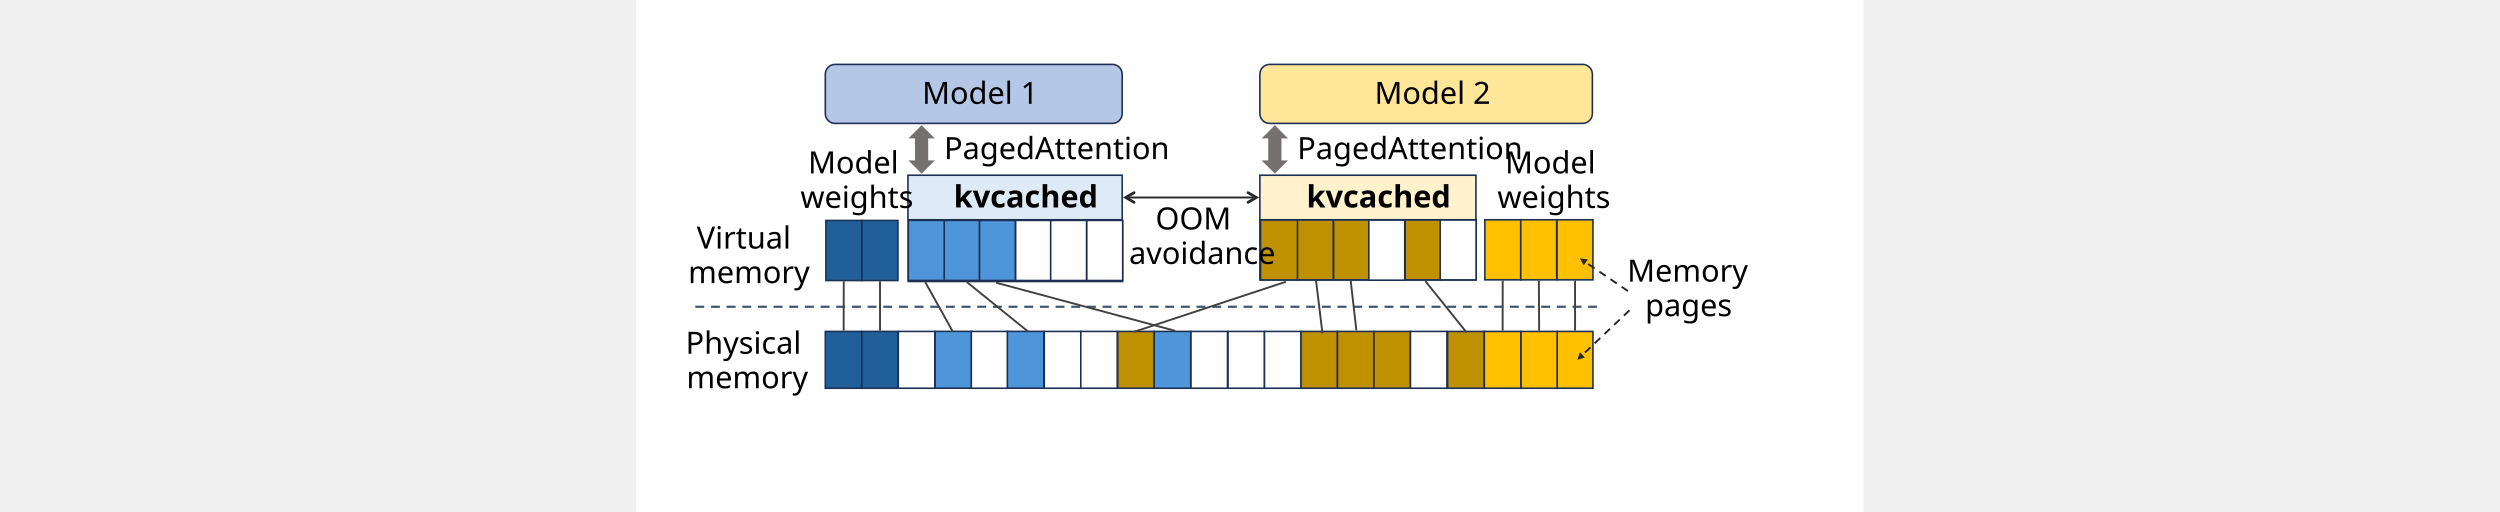
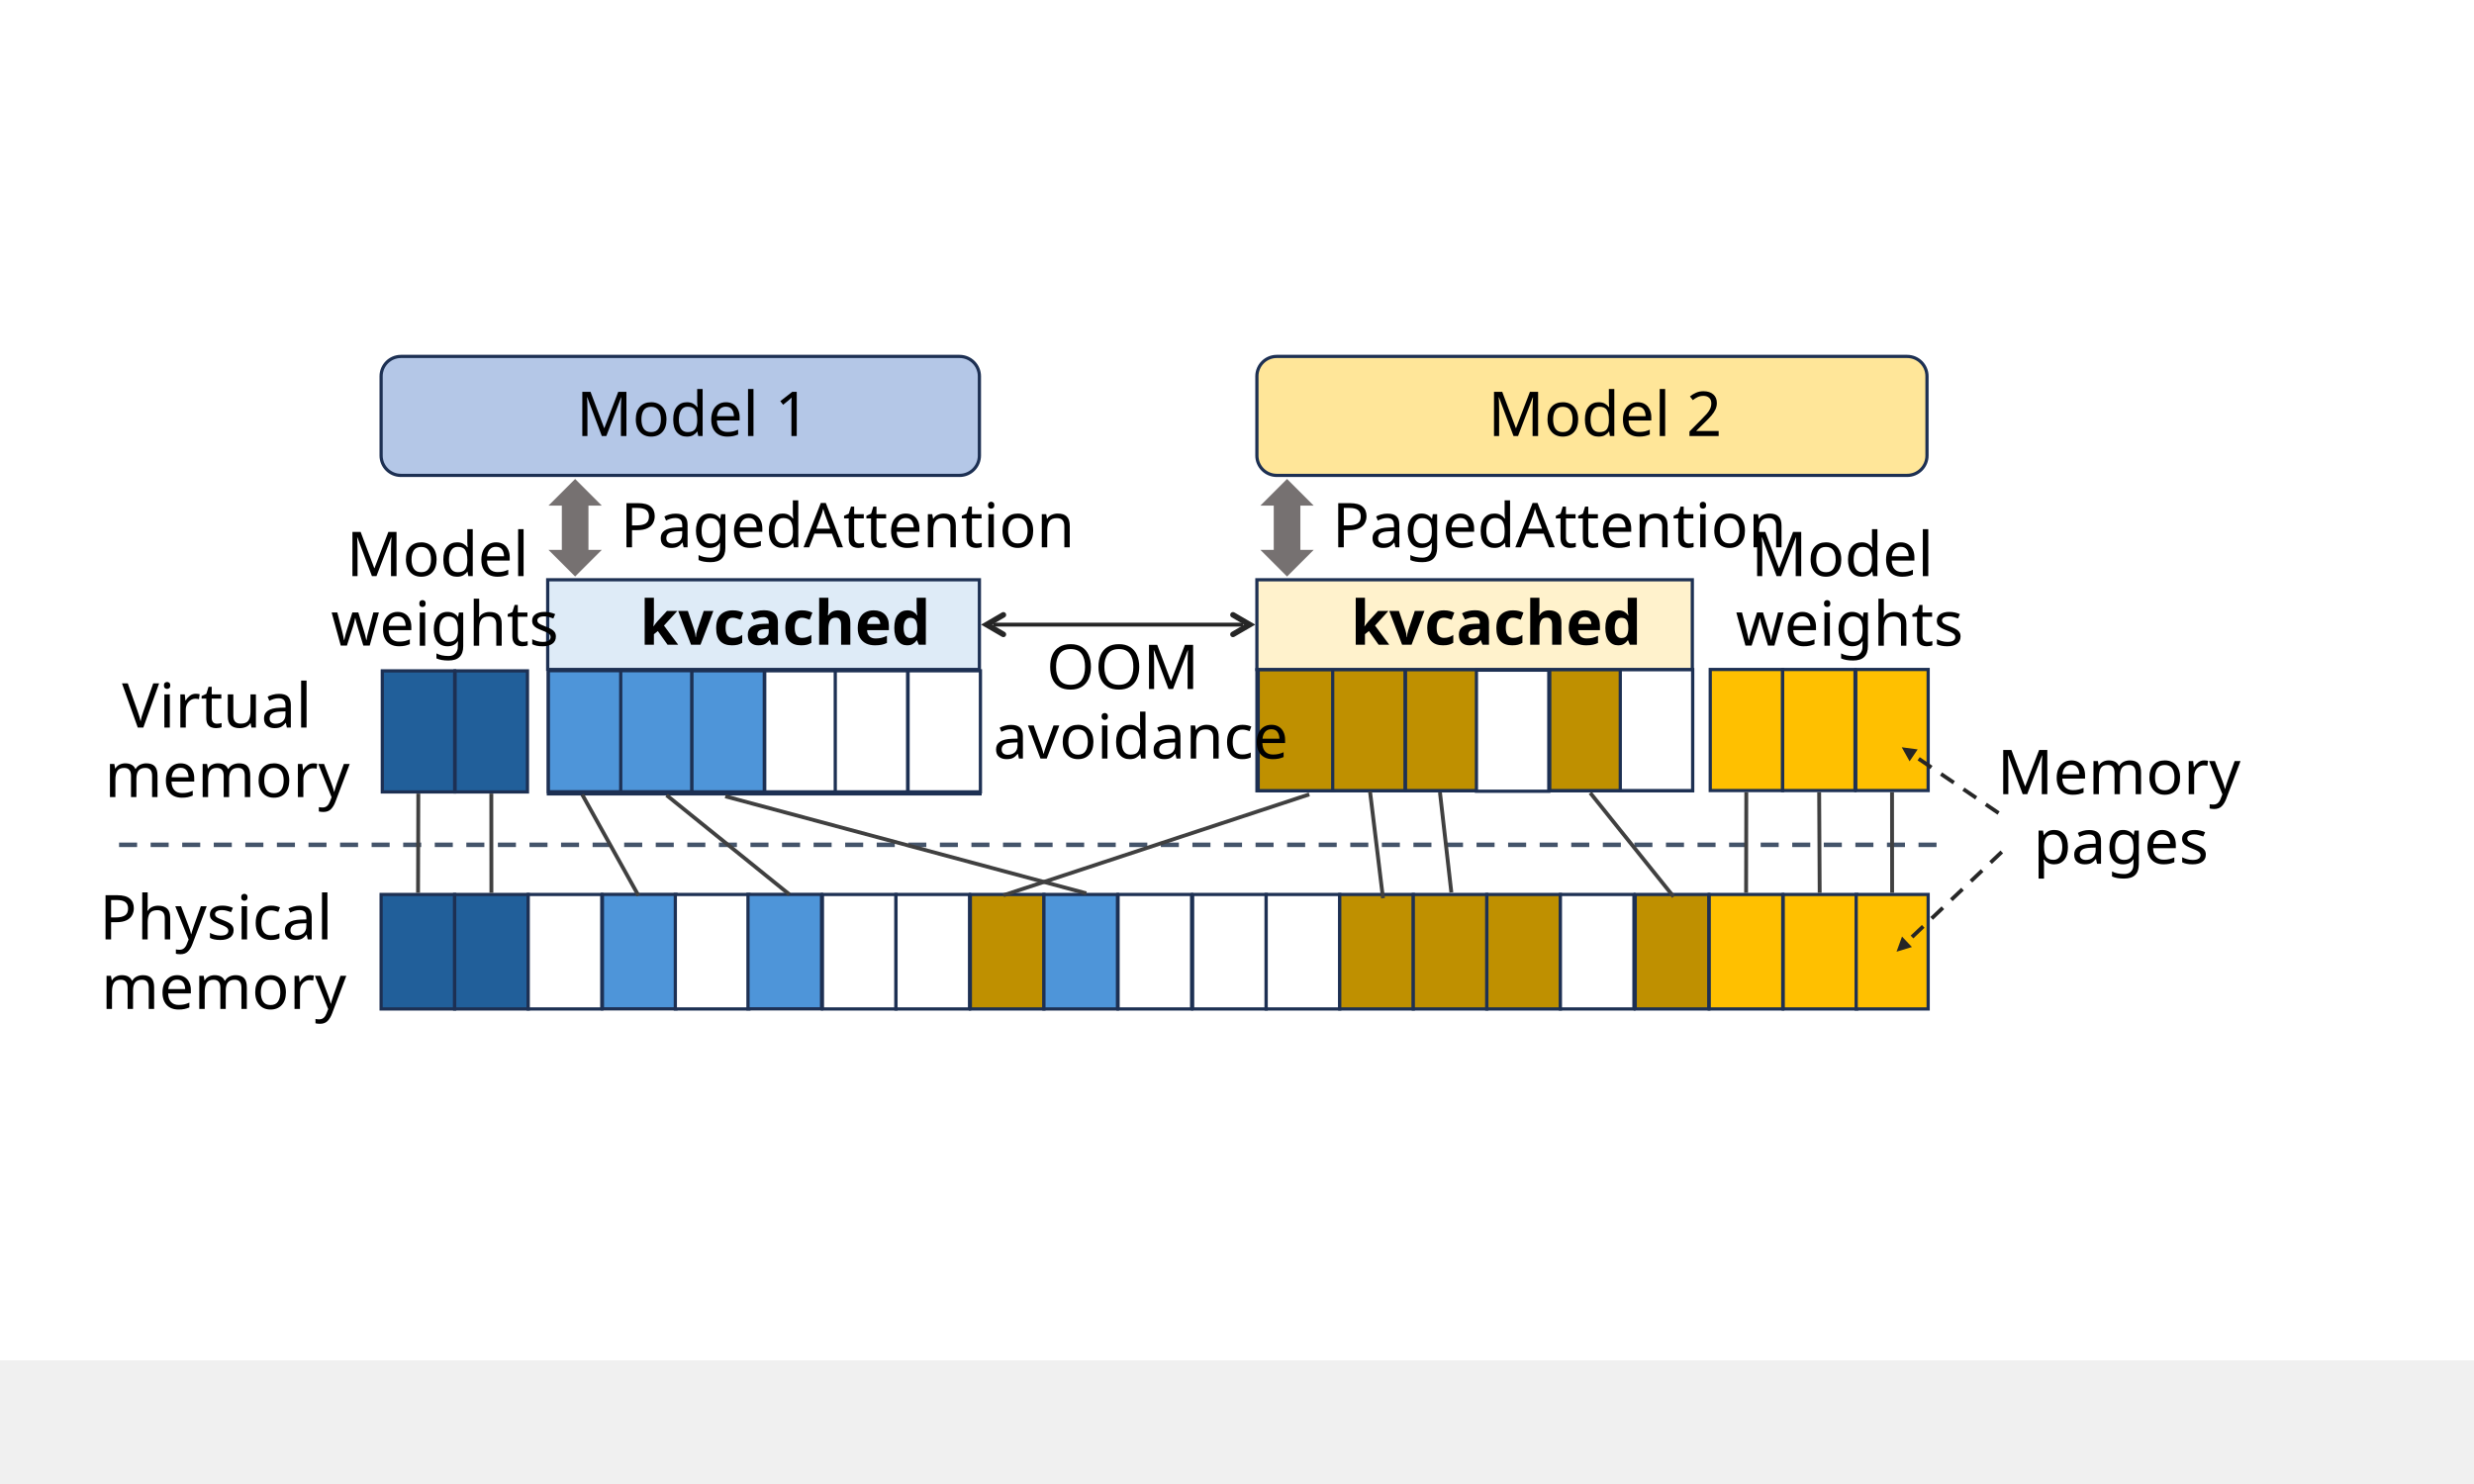
- <svg xmlns="http://www.w3.org/2000/svg" version="1.1" width="826" height="169" viewBox="0 100 960 400">
+ <svg xmlns="http://www.w3.org/2000/svg" version="1.1" width="900" height="540" viewBox="0 100 960 400">
  <defs>
    <clipPath id="clip_0">
      <path transform="matrix(1,0,0,-1,0,540)" d="M0 0H960V540H0Z" />
    </clipPath>
    <clipPath id="clip_1">
      <path transform="matrix(1,0,0,-1,0,540)" d="M146.26 341.851H381.668V391.285H146.26Z" />
    </clipPath>
    <clipPath id="clip_2">
      <path transform="matrix(1,0,0,-1,0,540)" d="M151.32 345.914H376.608V386.203H151.32Z" />
    </clipPath>
    <clipPath id="clip_3">
      <path transform="matrix(1,0,0,-1,0,540)" d="M0 0H960V540H0Z" />
    </clipPath>
    <clipPath id="clip_4">
      <path transform="matrix(1,0,0,-1,0,540)" d="M486.096 341.851H749.368V391.285H486.096Z" />
    </clipPath>
    <clipPath id="clip_5">
      <path transform="matrix(1,0,0,-1,0,540)" d="M491.156 345.914H744.308V386.203H491.156Z" />
    </clipPath>
    <clipPath id="clip_6">
      <path transform="matrix(1,0,0,-1,0,540)" d="M0 0H960V540H0Z" />
    </clipPath>
    <clipPath id="clip_7">
      <path transform="matrix(1,0,0,-1,0,540)" d="M210.9 266.524H381.668V304.595H210.9Z" />
    </clipPath>
    <clipPath id="clip_8">
      <path transform="matrix(1,0,0,-1,0,540)" d="M213.706 264.905H378.863V305.194H213.706Z" />
    </clipPath>
    <clipPath id="clip_9">
      <path transform="matrix(1,0,0,-1,0,540)" d="M486.096 266.524H658.304V304.595H486.096Z" />
    </clipPath>
    <clipPath id="clip_10">
      <path transform="matrix(1,0,0,-1,0,540)" d="M488.901 264.905H655.499V305.194H488.901Z" />
    </clipPath>
    <clipPath id="clip_11">
      <path transform="matrix(1,0,0,-1,0,540)" d="M0 0H960V540H0Z" />
    </clipPath>
  </defs>
  <g clip-path="url(#clip_0)">
    <path transform="matrix(1,0,0,-1,0,540)" d="M0 0H960V540H0Z" fill="#ffffff" />
    <path transform="matrix(1,0,0,1,46.20004,339.9064)" stroke-width="1.75" stroke-linecap="butt" stroke-dasharray="7,5.25" stroke-linejoin="round" fill="none" stroke="#44546a" d="M0 0H708.6" />
  </g>
  <g clip-path="url(#clip_1)">
    <path transform="matrix(1,0,0,-1,0,540)" d="M155.583 389.66H372.346C376.597 389.66 380.043 386.214 380.043 381.962V351.173C380.043 346.922 376.597 343.476 372.346 343.476H155.583C151.332 343.476 147.885 346.922 147.885 351.173V381.962C147.885 386.214 151.332 389.66 155.583 389.66ZM155.583 389.66" fill="#b4c7e7" />
    <path transform="matrix(1,0,0,1,147.8852,150.34)" stroke-width="1.25" stroke-linecap="butt" stroke-miterlimit="8" stroke-linejoin="miter" fill="none" stroke="#1d3053" d="M7.698 0H224.461C228.712 0 232.158 3.446 232.158 7.698V38.487C232.158 42.738 228.712 46.184 224.461 46.184H7.698C3.446 46.184 0 42.738 0 38.487V7.698C0 3.446 3.446 0 7.698 0ZM7.698 0" />
  </g>
  <g clip-path="url(#clip_2)">
    <text xml:space="preserve" transform="matrix(1 0 -0 1 223.6342 181.2309)" font-size="24" font-family="TimesNewRomanPSMT">
      <tspan y="0" x="0 21.341 33.341 45.341 55.992 62.659 68.659">Model 1</tspan>
    </text>
  </g>
  <g clip-path="url(#clip_3)">
    <path transform="matrix(1,0,0,-1,0,540)" d="M212.843 331.759 223.177 342.092 233.509 331.759H228.343V314.562H233.509L223.177 304.229 212.843 314.562H218.01V331.759ZM212.843 331.759" fill="#767171" />
    <text xml:space="preserve" transform="matrix(1 0 -0 1 240.7602 224.4384)" font-size="24" font-family="TimesNewRomanPSMT">
      <tspan y="0" x="0 13.349 24 36 46.651 58.651 75.984 82.651 89.318 99.97 111.97 118.637 125.304 137.304">PagedAttention</tspan>
    </text>
  </g>
  <g clip-path="url(#clip_4)">
    <path transform="matrix(1,0,0,-1,0,540)" d="M495.418 389.66H740.045C744.297 389.66 747.743 386.214 747.743 381.962V351.173C747.743 346.922 744.297 343.476 740.045 343.476H495.418C491.167 343.476 487.721 346.922 487.721 351.173V381.962C487.721 386.214 491.167 389.66 495.418 389.66ZM495.418 389.66" fill="#ffe699" />
    <path transform="matrix(1,0,0,1,487.7206,150.34)" stroke-width="1.25" stroke-linecap="butt" stroke-miterlimit="8" stroke-linejoin="miter" fill="none" stroke="#1d3053" d="M7.698 0H252.325C256.576 0 260.022 3.446 260.022 7.698V38.487C260.022 42.738 256.576 46.184 252.325 46.184H7.698C3.446 46.184 0 42.738 0 38.487V7.698C0 3.446 3.446 0 7.698 0ZM7.698 0" />
  </g>
  <g clip-path="url(#clip_5)">
    <text xml:space="preserve" transform="matrix(1 0 -0 1 577.4016 181.2309)" font-size="24" font-family="TimesNewRomanPSMT">
      <tspan y="0" x="0 21.341 33.341 45.341 55.992 62.659 68.659">Model 2</tspan>
    </text>
  </g>
  <g clip-path="url(#clip_6)">
    <path transform="matrix(1,0,0,-1,0,540)" d="M487.737 221.064H656.808V268.057H487.737Z" fill="#fff2cc" />
    <path transform="matrix(1,0,0,1,487.7371,271.9425)" stroke-width="1.25" stroke-linecap="butt" stroke-miterlimit="8" stroke-linejoin="miter" fill="none" stroke="#1d3053" d="M0 0H169.071V46.993H0Z" />
    <path transform="matrix(1,0,0,-1,0,540)" d="M489.09 331.759 499.423 342.092 509.756 331.759H504.59V314.562H509.756L499.423 304.229 489.09 314.562H494.257V331.759ZM489.09 331.759" fill="#767171" />
    <text xml:space="preserve" transform="matrix(1 0 -0 1 516.9563 224.4384)" font-size="24" font-family="TimesNewRomanPSMT">
      <tspan y="0" x="0 13.349 24 36 46.651 58.651 75.984 82.651 89.318 99.97 111.97 118.637 125.304 137.304">PagedAttention</tspan>
    </text>
    <path transform="matrix(1,0,0,-1,0,540)" d="M488.227 221.111H517.646V268.104H488.227Z" fill="#bf9000" />
    <path transform="matrix(1,0,0,1,488.2272,271.8958)" stroke-width="1.25" stroke-linecap="butt" stroke-miterlimit="8" stroke-linejoin="miter" fill="none" stroke="#1d3053" d="M0 0H29.419V46.993H0Z" />
    <path transform="matrix(1,0,0,-1,0,540)" d="M517.139 221.141H545.219V268.134H517.139Z" fill="#bf9000" />
    <path transform="matrix(1,0,0,1,517.1392,271.8661)" stroke-width="1.25" stroke-linecap="butt" stroke-miterlimit="8" stroke-linejoin="miter" fill="none" stroke="#1d3053" d="M0 0H28.08V46.993H0Z" />
    <path transform="matrix(1,0,0,-1,0,540)" d="M545.386 221.141H573.466V268.134H545.386Z" fill="#bf9000" />
    <path transform="matrix(1,0,0,1,545.3857,271.866)" stroke-width="1.25" stroke-linecap="butt" stroke-miterlimit="8" stroke-linejoin="miter" fill="none" stroke="#1d3053" d="M0 0H28.08V46.993H0Z" />
    <path transform="matrix(1,0,0,-1,0,540)" d="M601.354 221.141H629.434V268.134H601.354Z" fill="#bf9000" />
    <path transform="matrix(1,0,0,1,601.3542,271.866)" stroke-width="1.25" stroke-linecap="butt" stroke-miterlimit="8" stroke-linejoin="miter" fill="none" stroke="#1d3053" d="M0 0H28.08V46.993H0Z" />
    <path transform="matrix(1,0,0,-1,0,540)" d="M628.728 221.141H656.808V268.134H628.728Z" fill="#ffffff" />
    <path transform="matrix(1,0,0,1,628.7278,271.8661)" stroke-width="1.25" stroke-linecap="butt" stroke-miterlimit="8" stroke-linejoin="miter" fill="none" stroke="#1d3053" d="M0 0H28.08V46.993H0Z" />
    <path transform="matrix(1,0,0,-1,0,540)" d="M663.634 221.156H691.714V268.149H663.634Z" fill="#ffc000" />
    <path transform="matrix(1,0,0,1,663.634,271.851)" stroke-width="1.25" stroke-linecap="butt" stroke-miterlimit="8" stroke-linejoin="miter" fill="none" stroke="#1d3053" d="M0 0H28.08V46.993H0Z" />
    <path transform="matrix(1,0,0,-1,0,540)" d="M691.731 221.156H719.811V268.149H691.731Z" fill="#ffc000" />
    <path transform="matrix(1,0,0,1,691.7305,271.851)" stroke-width="1.25" stroke-linecap="butt" stroke-miterlimit="8" stroke-linejoin="miter" fill="none" stroke="#1d3053" d="M0 0H28.08V46.993H0Z" />
  </g>
  <g clip-path="url(#clip_7)">
    <path transform="matrix(1,0,0,-1,0,540)" d="M212.525 268.149H380.043V302.97H212.525Z" fill="#deebf7" />
    <path transform="matrix(1,0,0,1,212.5253,237.0302)" stroke-width="1.25" stroke-linecap="butt" stroke-miterlimit="8" stroke-linejoin="miter" fill="none" stroke="#1d3053" d="M0 0H167.518V34.821H0Z" />
  </g>
  <g clip-path="url(#clip_8)">
    <text xml:space="preserve" transform="matrix(1 0 -0 1 248.2843 262.2394)" font-size="24" font-family="TimesNewRomanPS" font-weight="bold">
      <tspan y="0" x="0 13.349 25.349 36 48 58.651 72 82.651">kvcached</tspan>
    </text>
  </g>
  <g clip-path="url(#clip_9)">
    <path transform="matrix(1,0,0,-1,0,540)" d="M487.721 268.149H656.679V302.97H487.721Z" fill="#fff2cc" />
    <path transform="matrix(1,0,0,1,487.7206,237.0302)" stroke-width="1.25" stroke-linecap="butt" stroke-miterlimit="8" stroke-linejoin="miter" fill="none" stroke="#1d3053" d="M0 0H168.959V34.821H0Z" />
  </g>
  <g clip-path="url(#clip_10)">
    <text xml:space="preserve" transform="matrix(1 0 -0 1 524.2001 262.2394)" font-size="24" font-family="TimesNewRomanPS" font-weight="bold">
      <tspan y="0" x="0 13.349 25.349 36 48 58.651 72 82.651">kvcached</tspan>
    </text>
  </g>
  <g clip-path="url(#clip_11)">
    <text xml:space="preserve" transform="matrix(1 0 -0 1 38.6298 376.6118)" font-size="24" font-family="TimesNewRomanPSMT">
      <tspan y="0" x="0 13.349 25.349 37.349 46.69 53.357 64.008 74.659 81.326">Physical </tspan>
    </text>
    <text xml:space="preserve" transform="matrix(1 0 -0 1 39.30362 403.6118)" font-size="24" font-family="TimesNewRomanPSMT">
      <tspan y="0" x="0 18.667 29.318 47.986 59.986 67.978">memory</tspan>
    </text>
    <text xml:space="preserve" transform="matrix(1 0 -0 1 47.33685 294.3891)" font-size="24" font-family="TimesNewRomanPSMT">
      <tspan y="0" x="0 15.89 22.558 30.55 37.217 49.217 59.868 66.535">Virtual </tspan>
    </text>
    <text xml:space="preserve" transform="matrix(1 0 -0 1 40.61614 321.3891)" font-size="24" font-family="TimesNewRomanPSMT">
      <tspan y="0" x="0 18.667 29.318 47.986 59.986 67.978">memory</tspan>
    </text>
    <path transform="matrix(1,0,0,-1,0,540)" d="M147.885 136.387H176.427V180.821H147.885Z" fill="#215f9a" />
    <path transform="matrix(1,0,0,1,147.8852,359.1786)" stroke-width="1.25" stroke-linecap="butt" stroke-miterlimit="8" stroke-linejoin="miter" fill="none" stroke="#1d3053" d="M0 0H28.541V44.434H0Z" />
    <path transform="matrix(1,0,0,-1,0,540)" d="M212.782 219.86H380.3V266.853H212.782Z" fill="#deebf7" />
    <path transform="matrix(1,0,0,1,212.782,273.1472)" stroke-width="1.25" stroke-linecap="butt" stroke-miterlimit="8" stroke-linejoin="miter" fill="none" stroke="#1d3053" d="M0 0H167.518V46.993H0Z" />
    <path transform="matrix(1,0,0,-1,0,540)" d="M148.347 220.617H176.427V267.61H148.347Z" fill="#215f9a" />
    <path transform="matrix(1,0,0,1,148.3466,272.3905)" stroke-width="1.25" stroke-linecap="butt" stroke-miterlimit="8" stroke-linejoin="miter" fill="none" stroke="#1d3053" d="M0 0H28.08V46.993H0Z" />
    <path transform="matrix(1,0,0,-1,0,540)" d="M176.593 220.617H204.673V267.61H176.593Z" fill="#215f9a" />
    <path transform="matrix(1,0,0,1,176.5932,272.3904)" stroke-width="1.25" stroke-linecap="butt" stroke-miterlimit="8" stroke-linejoin="miter" fill="none" stroke="#1d3053" d="M0 0H28.08V46.993H0Z" />
    <path transform="matrix(1,0,0,-1,0,540)" d="M240.422 220.685H268.502V267.678H240.422Z" fill="#4e95d9" />
    <path transform="matrix(1,0,0,1,240.4216,272.3221)" stroke-width="1.25" stroke-linecap="butt" stroke-miterlimit="8" stroke-linejoin="miter" fill="none" stroke="#1d3053" d="M0 0H28.08V46.993H0Z" />
    <path transform="matrix(1,0,0,-1,0,540)" d="M268.494 220.646H296.574V267.639H268.494Z" fill="#4e95d9" />
    <path transform="matrix(1,0,0,1,268.4938,272.3606)" stroke-width="1.25" stroke-linecap="butt" stroke-miterlimit="8" stroke-linejoin="miter" fill="none" stroke="#1d3053" d="M0 0H28.08V46.993H0Z" />
    <path transform="matrix(1,0,0,-1,0,540)" d="M296.74 220.646H324.82V267.639H296.74Z" fill="#ffffff" />
    <path transform="matrix(1,0,0,1,296.7403,272.3606)" stroke-width="1.25" stroke-linecap="butt" stroke-miterlimit="8" stroke-linejoin="miter" fill="none" stroke="#1d3053" d="M0 0H28.08V46.993H0Z" />
    <path transform="matrix(1,0,0,-1,0,540)" d="M324.114 220.646H352.194V267.639H324.114Z" fill="#ffffff" />
    <path transform="matrix(1,0,0,1,324.1139,272.3606)" stroke-width="1.25" stroke-linecap="butt" stroke-miterlimit="8" stroke-linejoin="miter" fill="none" stroke="#1d3053" d="M0 0H28.08V46.993H0Z" />
    <path transform="matrix(1,0,0,-1,0,540)" d="M352.36 220.646H380.44V267.639H352.36Z" fill="#ffffff" />
    <path transform="matrix(1,0,0,1,352.3604,272.3606)" stroke-width="1.25" stroke-linecap="butt" stroke-miterlimit="8" stroke-linejoin="miter" fill="none" stroke="#1d3053" d="M0 0H28.08V46.993H0Z" />
    <path transform="matrix(1,0,0,-1,0,540)" d="M212.782 220.685H240.862V267.678H212.782Z" fill="#4e95d9" />
    <path transform="matrix(1,0,0,1,212.782,272.3221)" stroke-width="1.25" stroke-linecap="butt" stroke-miterlimit="8" stroke-linejoin="miter" fill="none" stroke="#1d3053" d="M0 0H28.08V46.993H0Z" />
    <path transform="matrix(1,0,0,-1,0,540)" d="M176.427 136.387H204.968V180.821H176.427Z" fill="#215f9a" />
    <path transform="matrix(1,0,0,1,176.4266,359.1786)" stroke-width="1.25" stroke-linecap="butt" stroke-miterlimit="8" stroke-linejoin="miter" fill="none" stroke="#1d3053" d="M0 0H28.541V44.434H0Z" />
    <path transform="matrix(1,0,0,-1,0,540)" d="M204.968 136.387H233.509V180.821H204.968Z" fill="#ffffff" />
    <path transform="matrix(1,0,0,1,204.968,359.1786)" stroke-width="1.25" stroke-linecap="butt" stroke-miterlimit="8" stroke-linejoin="miter" fill="none" stroke="#1d3053" d="M0 0H28.541V44.434H0Z" />
    <path transform="matrix(1,0,0,-1,0,540)" d="M233.766 136.425H262.308V180.86H233.766Z" fill="#4e95d9" />
    <path transform="matrix(1,0,0,1,233.7662,359.1401)" stroke-width="1.25" stroke-linecap="butt" stroke-miterlimit="8" stroke-linejoin="miter" fill="none" stroke="#1d3053" d="M0 0H28.541V44.434H0Z" />
    <path transform="matrix(1,0,0,-1,0,540)" d="M262.051 136.387H290.592V180.821H262.051Z" fill="#ffffff" />
    <path transform="matrix(1,0,0,1,262.0509,359.1786)" stroke-width="1.25" stroke-linecap="butt" stroke-miterlimit="8" stroke-linejoin="miter" fill="none" stroke="#1d3053" d="M0 0H28.541V44.434H0Z" />
    <path transform="matrix(1,0,0,-1,0,540)" d="M290.242 136.425H318.784V180.86H290.242Z" fill="#4e95d9" />
    <path transform="matrix(1,0,0,1,290.2421,359.1402)" stroke-width="1.25" stroke-linecap="butt" stroke-miterlimit="8" stroke-linejoin="miter" fill="none" stroke="#1d3053" d="M0 0H28.541V44.434H0Z" />
    <path transform="matrix(1,0,0,-1,0,540)" d="M319.134 136.387H347.675V180.821H319.134Z" fill="#ffffff" />
    <path transform="matrix(1,0,0,1,319.1337,359.1786)" stroke-width="1.25" stroke-linecap="butt" stroke-miterlimit="8" stroke-linejoin="miter" fill="none" stroke="#1d3053" d="M0 0H28.541V44.434H0Z" />
    <path transform="matrix(1,0,0,-1,0,540)" d="M347.675 136.387H376.217V180.821H347.675Z" fill="#ffffff" />
    <path transform="matrix(1,0,0,1,347.6751,359.1786)" stroke-width="1.25" stroke-linecap="butt" stroke-miterlimit="8" stroke-linejoin="miter" fill="none" stroke="#1d3053" d="M0 0H28.541V44.434H0Z" />
    <path transform="matrix(1,0,0,-1,0,540)" d="M376.537 136.387H405.078V180.821H376.537Z" fill="#bf9000" />
    <path transform="matrix(1,0,0,1,376.5367,359.1786)" stroke-width="1.25" stroke-linecap="butt" stroke-miterlimit="8" stroke-linejoin="miter" fill="none" stroke="#1d3053" d="M0 0H28.541V44.434H0Z" />
    <path transform="matrix(1,0,0,-1,0,540)" d="M405.078 136.387H433.62V180.821H405.078Z" fill="#4e95d9" />
    <path transform="matrix(1,0,0,1,405.0781,359.1786)" stroke-width="1.25" stroke-linecap="butt" stroke-miterlimit="8" stroke-linejoin="miter" fill="none" stroke="#1d3053" d="M0 0H28.541V44.434H0Z" />
    <path transform="matrix(1,0,0,-1,0,540)" d="M462.781 136.387H491.322V180.821H462.781Z" fill="#ffffff" />
    <path transform="matrix(1,0,0,1,462.781,359.1786)" stroke-width="1.25" stroke-linecap="butt" stroke-miterlimit="8" stroke-linejoin="miter" fill="none" stroke="#1d3053" d="M0 0H28.541V44.434H0Z" />
    <path transform="matrix(1,0,0,-1,0,540)" d="M491.322 136.387H519.864V180.821H491.322Z" fill="#ffffff" />
    <path transform="matrix(1,0,0,1,491.3224,359.1786)" stroke-width="1.25" stroke-linecap="butt" stroke-miterlimit="8" stroke-linejoin="miter" fill="none" stroke="#1d3053" d="M0 0H28.541V44.434H0Z" />
    <path transform="matrix(1,0,0,-1,0,540)" d="M519.864 136.387H548.405V180.821H519.864Z" fill="#bf9000" />
    <path transform="matrix(1,0,0,1,519.8638,359.1786)" stroke-width="1.25" stroke-linecap="butt" stroke-miterlimit="8" stroke-linejoin="miter" fill="none" stroke="#1d3053" d="M0 0H28.541V44.434H0Z" />
    <path transform="matrix(1,0,0,-1,0,540)" d="M548.405 136.387H576.947V180.821H548.405Z" fill="#bf9000" />
    <path transform="matrix(1,0,0,1,548.4053,359.1786)" stroke-width="1.25" stroke-linecap="butt" stroke-miterlimit="8" stroke-linejoin="miter" fill="none" stroke="#1d3053" d="M0 0H28.541V44.434H0Z" />
    <path transform="matrix(1,0,0,-1,0,540)" d="M576.947 136.387H605.488V180.821H576.947Z" fill="#bf9000" />
    <path transform="matrix(1,0,0,1,576.9467,359.1786)" stroke-width="1.25" stroke-linecap="butt" stroke-miterlimit="8" stroke-linejoin="miter" fill="none" stroke="#1d3053" d="M0 0H28.541V44.434H0Z" />
    <path transform="matrix(1,0,0,-1,0,540)" d="M605.488 136.387H634.03V180.821H605.488Z" fill="#ffffff" />
    <path transform="matrix(1,0,0,1,605.4881,359.1786)" stroke-width="1.25" stroke-linecap="butt" stroke-miterlimit="8" stroke-linejoin="miter" fill="none" stroke="#1d3053" d="M0 0H28.541V44.434H0Z" />
    <path transform="matrix(1,0,0,-1,0,540)" d="M634.529 136.387H663.071V180.821H634.529Z" fill="#bf9000" />
    <path transform="matrix(1,0,0,1,634.5295,359.1786)" stroke-width="1.25" stroke-linecap="butt" stroke-miterlimit="8" stroke-linejoin="miter" fill="none" stroke="#1d3053" d="M0 0H28.541V44.434H0Z" />
    <path transform="matrix(1,0,0,-1,0,540)" d="M663.232 136.387H691.774V180.821H663.232Z" fill="#ffc000" />
    <path transform="matrix(1,0,0,1,663.2325,359.1786)" stroke-width="1.25" stroke-linecap="butt" stroke-miterlimit="8" stroke-linejoin="miter" fill="none" stroke="#1d3053" d="M0 0H28.541V44.434H0Z" />
    <path transform="matrix(1,0,0,-1,0,540)" d="M691.952 136.387H720.494V180.821H691.952Z" fill="#ffc000" />
    <path transform="matrix(1,0,0,1,691.9521,359.1786)" stroke-width="1.25" stroke-linecap="butt" stroke-miterlimit="8" stroke-linejoin="miter" fill="none" stroke="#1d3053" d="M0 0H28.541V44.434H0Z" />
    <path transform="matrix(1,0,0,1,162.2175,320.0155)" stroke-width="1.5" stroke-linecap="butt" stroke-miterlimit="8" stroke-linejoin="miter" fill="none" stroke="#404040" d="M.104 0 0 38.538" />
    <path transform="matrix(1,0,0,1,190.6513,320.0154)" stroke-width="1.5" stroke-linecap="butt" stroke-miterlimit="8" stroke-linejoin="miter" fill="none" stroke="#404040" d="M0 0 .029 38.538" />
    <path transform="matrix(1,0,0,-1,0,540)" d="M572.908 220.887H600.988V267.88H572.908Z" fill="#ffffff" />
    <path transform="matrix(1,0,0,1,572.9083,272.1199)" stroke-width="1.25" stroke-linecap="butt" stroke-miterlimit="8" stroke-linejoin="miter" fill="none" stroke="#1d3053" d="M0 0H28.08V46.993H0Z" />
    <text xml:space="preserve" transform="matrix(1 0 -0 1 774.9911 320.2461)" font-size="24" font-family="TimesNewRomanPSMT">
      <tspan y="0" x="0 21.341 31.992 50.659 62.659 70.651 82.651">Memory </tspan>
    </text>
    <text xml:space="preserve" transform="matrix(1 0 -0 1 788.995 347.2461)" font-size="24" font-family="TimesNewRomanPSMT">
      <tspan y="0" x="0 12 22.651 34.651 45.302">pages</tspan>
    </text>
    <path transform="matrix(1,0,0,-1,0,540)" d="M720.115 221.156H748.195V268.149H720.115Z" fill="#ffc000" />
    <path transform="matrix(1,0,0,1,720.1151,271.851)" stroke-width="1.25" stroke-linecap="butt" stroke-miterlimit="8" stroke-linejoin="miter" fill="none" stroke="#1d3053" d="M0 0H28.08V46.993H0Z" />
    <path transform="matrix(1,0,0,-1,0,540)" d="M720.263 136.387H748.195V180.821H720.263Z" fill="#ffc000" />
    <path transform="matrix(1,0,0,1,720.2628,359.1786)" stroke-width="1.25" stroke-linecap="butt" stroke-miterlimit="8" stroke-linejoin="miter" fill="none" stroke="#1d3053" d="M0 0H27.932V44.434H0Z" />
    <path transform="matrix(1,0,0,1,677.5486,319.476)" stroke-width="1.5" stroke-linecap="butt" stroke-miterlimit="8" stroke-linejoin="miter" fill="none" stroke="#404040" d="M.078 0 0 39.078" />
    <path transform="matrix(1,0,0,1,705.8973,319.476)" stroke-width="1.5" stroke-linecap="butt" stroke-miterlimit="8" stroke-linejoin="miter" fill="none" stroke="#404040" d="M0 0 .205 39.078" />
    <path transform="matrix(1,0,0,1,734.1758,319.476)" stroke-width="1.5" stroke-linecap="butt" stroke-miterlimit="8" stroke-linejoin="miter" fill="none" stroke="#404040" d="M0 0 .034 39.078" />
    <text xml:space="preserve" transform="matrix(1 0 -0 1 134.4302 235.6119)" font-size="24" font-family="TimesNewRomanPSMT">
      <tspan y="0" x="0 21.341 33.341 45.341 55.992 62.659">Model </tspan>
    </text>
    <text xml:space="preserve" transform="matrix(1 0 -0 1 128.4302 262.6119)" font-size="24" font-family="TimesNewRomanPSMT">
      <tspan y="0" x="0 17.333 27.984 34.651 46.651 58.651 65.318">weights</tspan>
    </text>
    <path transform="matrix(1,0,0,1,380.6815,254.4406)" stroke-width="1.5" stroke-linecap="butt" stroke-miterlimit="8" stroke-linejoin="miter" fill="none" stroke="#262626" d="M4.64 0H5.39C37.268 0 69.146 0 101.024 0H101.774" />
    <path transform="matrix(1,0,0,-1,0,540)" d="M487.096 285.559 478.974 290.287C478.457 290.588 477.794 290.413 477.493 289.896 477.192 289.379 477.367 288.716 477.884 288.415L482.789 285.559 477.884 282.704C477.367 282.403 477.192 281.74 477.493 281.223 477.794 280.706 478.457 280.531 478.974 280.832ZM487.096 285.559" fill="#262626" />
    <path transform="matrix(1,0,0,-1,0,540)" d="M380.682 285.559 388.803 280.832C389.32 280.531 389.983 280.706 390.284 281.223 390.585 281.74 390.41 282.403 389.893 282.704L384.988 285.559 389.893 288.415C390.41 288.716 390.585 289.379 390.284 289.896 389.983 290.413 389.32 290.588 388.803 290.287ZM380.682 285.559" fill="#262626" />
    <text xml:space="preserve" transform="matrix(1 0 -0 1 406.0398 279.4294)" font-size="24" font-family="TimesNewRomanPSMT">
      <tspan y="0" x="0 17.333 34.666 56.006">OOM </tspan>
    </text>
    <text xml:space="preserve" transform="matrix(1 0 -0 1 385.4031 306.4294)" font-size="24" font-family="TimesNewRomanPSMT">
      <tspan y="0" x="0 10.651 22.651 34.651 41.318 53.318 63.97 75.97 86.621">avoidance</tspan>
    </text>
    <path transform="matrix(1,0,0,-1,0,540)" d="M433.849 136.387H462.39V180.821H433.849Z" fill="#ffffff" />
    <path transform="matrix(1,0,0,1,433.8489,359.1786)" stroke-width="1.25" stroke-linecap="butt" stroke-miterlimit="8" stroke-linejoin="miter" fill="none" stroke="#1d3053" d="M0 0H28.541V44.434H0Z" />
    <text xml:space="preserve" transform="matrix(1 0 -0 1 679.4974 235.6119)" font-size="24" font-family="TimesNewRomanPSMT">
      <tspan y="0" x="0 21.341 33.341 45.341 55.992 62.659">Model </tspan>
    </text>
    <text xml:space="preserve" transform="matrix(1 0 -0 1 673.4974 262.6119)" font-size="24" font-family="TimesNewRomanPSMT">
      <tspan y="0" x="0 17.333 27.984 34.651 46.651 58.651 65.318">weights</tspan>
    </text>
    <path transform="matrix(-.7256473,.6880669,-.6880669,-.7256473,776.7601,342.6667)" stroke-width="1.5" stroke-linecap="butt" stroke-dasharray="6,4.5" stroke-miterlimit="8" stroke-linejoin="miter" fill="none" stroke="#262626" d="M0 0H49.613 50.363" />
    <path transform="matrix(1,0,0,-1,0,540)" d="M741.895 160.422 735.916 158.604 738.049 164.479ZM741.895 160.422" fill="#262626" />
    <path transform="matrix(-.8269835,-.5622262,.5622262,-.8269835,775.5185,327.5901)" stroke-width="1.5" stroke-linecap="butt" stroke-dasharray="6,4.5" stroke-miterlimit="8" stroke-linejoin="miter" fill="none" stroke="#262626" d="M0 0H38.77 39.52" />
    <path transform="matrix(1,0,0,-1,0,540)" d="M740.989 232.505 737.937 237.96 744.131 237.128ZM740.989 232.505" fill="#262626" />
    <path transform="matrix(1,0,0,1,258.6603,320.6533)" stroke-width="1.5" stroke-linecap="butt" stroke-miterlimit="8" stroke-linejoin="miter" fill="none" stroke="#404040" d="M0 0 47.655 38.506" />
    <path transform="matrix(1,0,0,1,225.9431,320.4346)" stroke-width="1.5" stroke-linecap="butt" stroke-miterlimit="8" stroke-linejoin="miter" fill="none" stroke="#404040" d="M0 0 21.797 39.169" />
    <path transform="matrix(1,0,0,1,281.4273,321.0774)" stroke-width="1.5" stroke-linecap="butt" stroke-miterlimit="8" stroke-linejoin="miter" fill="none" stroke="#404040" d="M0 0 140.1 37.658" />
    <path transform="matrix(1,0,0,1,389.3871,320.3295)" stroke-width="1.5" stroke-linecap="butt" stroke-miterlimit="8" stroke-linejoin="miter" fill="none" stroke="#404040" d="M118.665 0 0 39.154" />
    <path transform="matrix(1,0,0,1,531.6121,319.1585)" stroke-width="1.5" stroke-linecap="butt" stroke-miterlimit="8" stroke-linejoin="miter" fill="none" stroke="#404040" d="M0 0 5.045 41.496" />
    <path transform="matrix(1,0,0,1,558.758,319.5689)" stroke-width="1.5" stroke-linecap="butt" stroke-miterlimit="8" stroke-linejoin="miter" fill="none" stroke="#404040" d="M0 0 4.417 38.817" />
    <path transform="matrix(1,0,0,1,617.0767,319.7559)" stroke-width="1.5" stroke-linecap="butt" stroke-miterlimit="8" stroke-linejoin="miter" fill="none" stroke="#404040" d="M0 0 32.349 40.301" />
  </g>
</svg>
